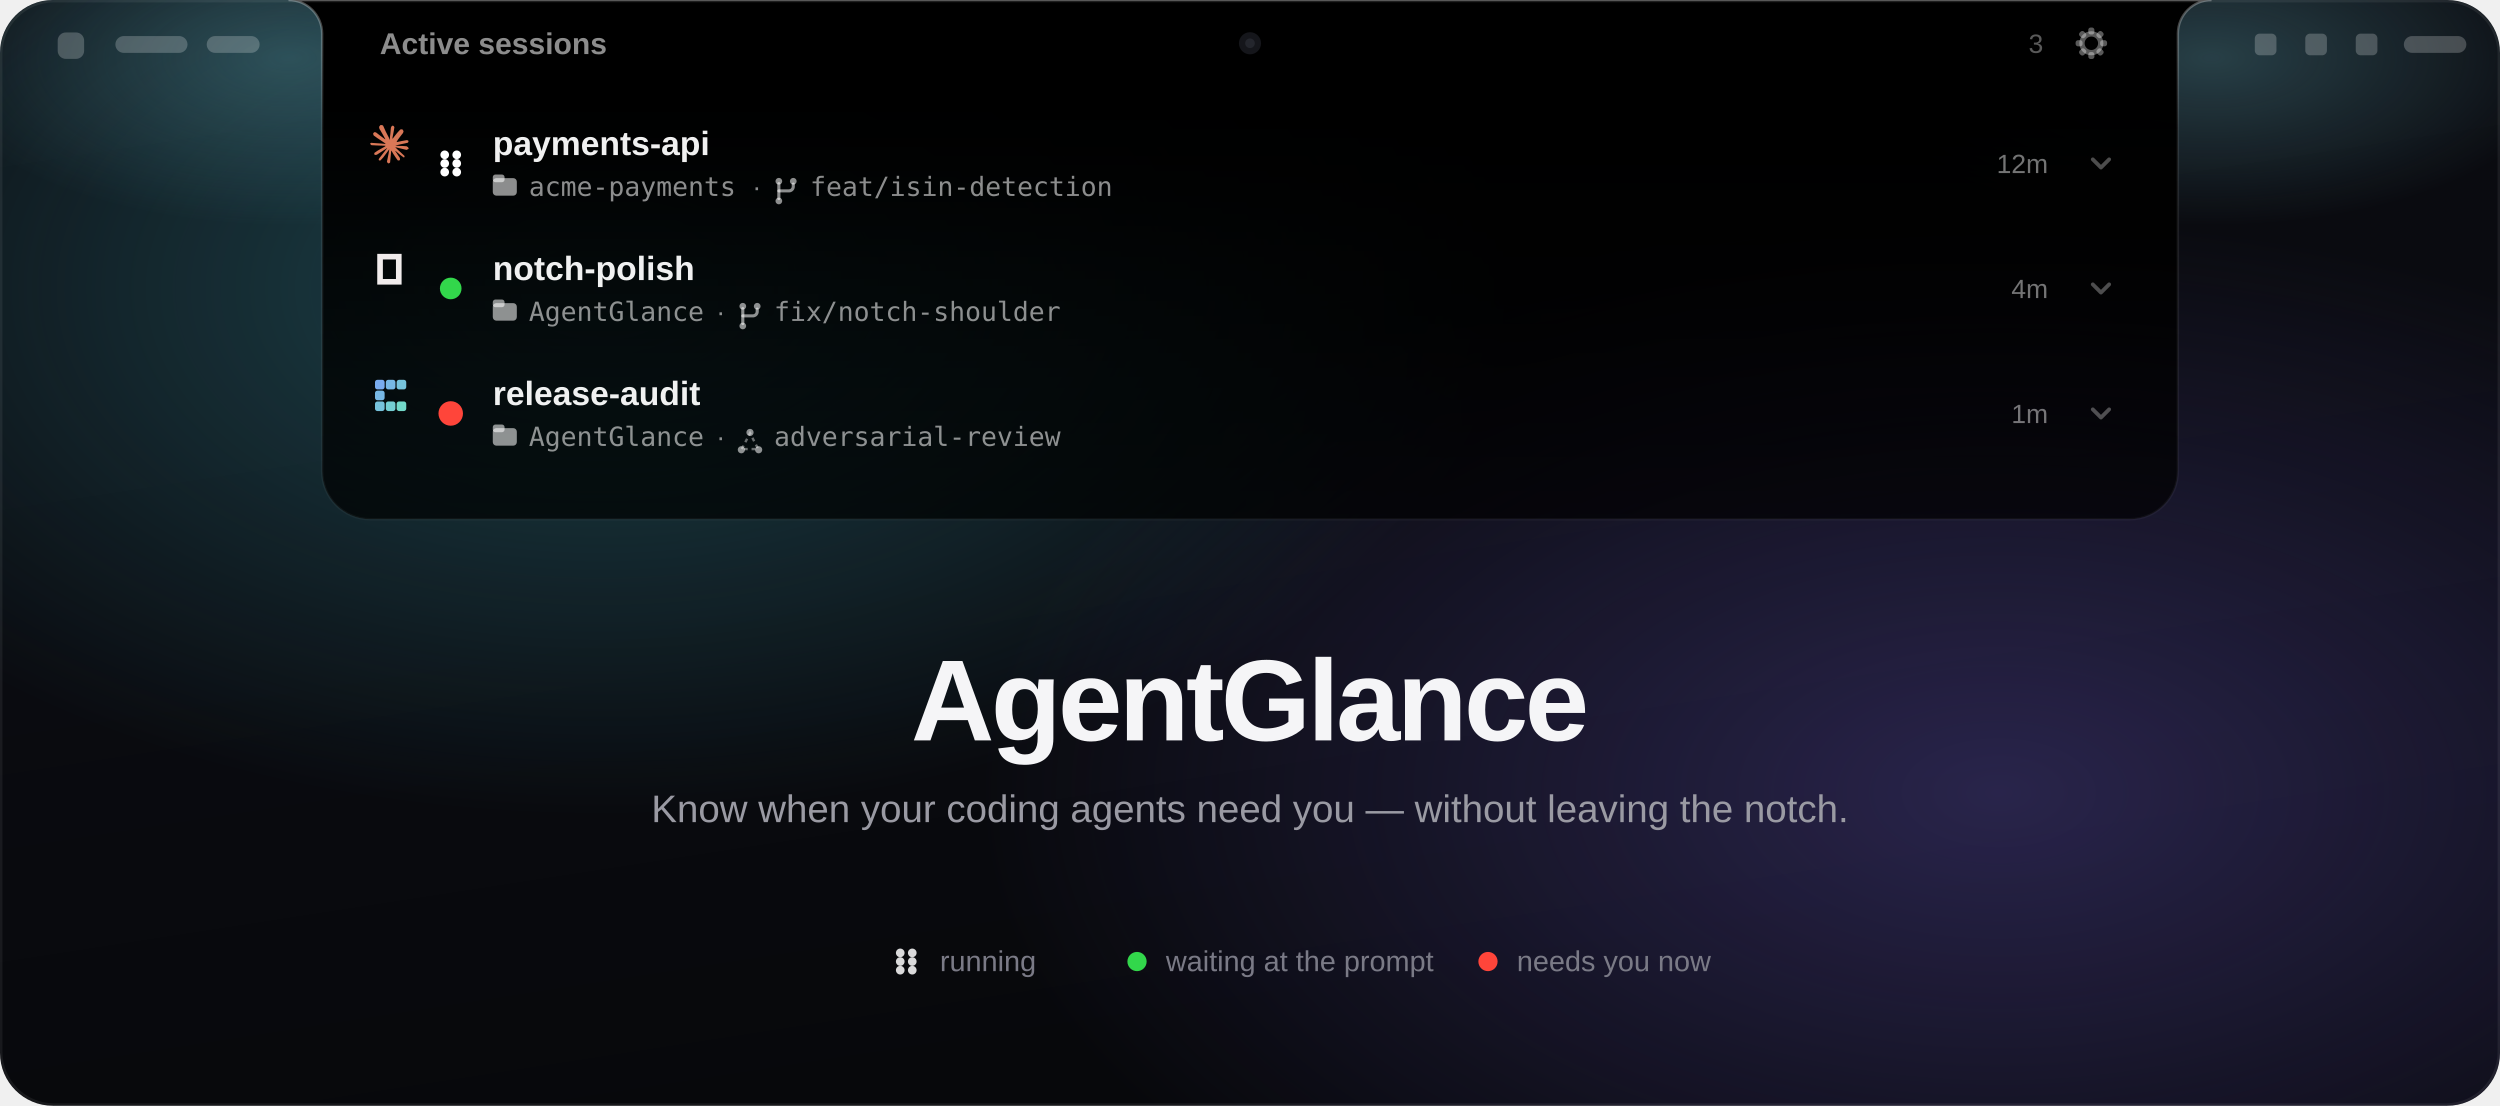
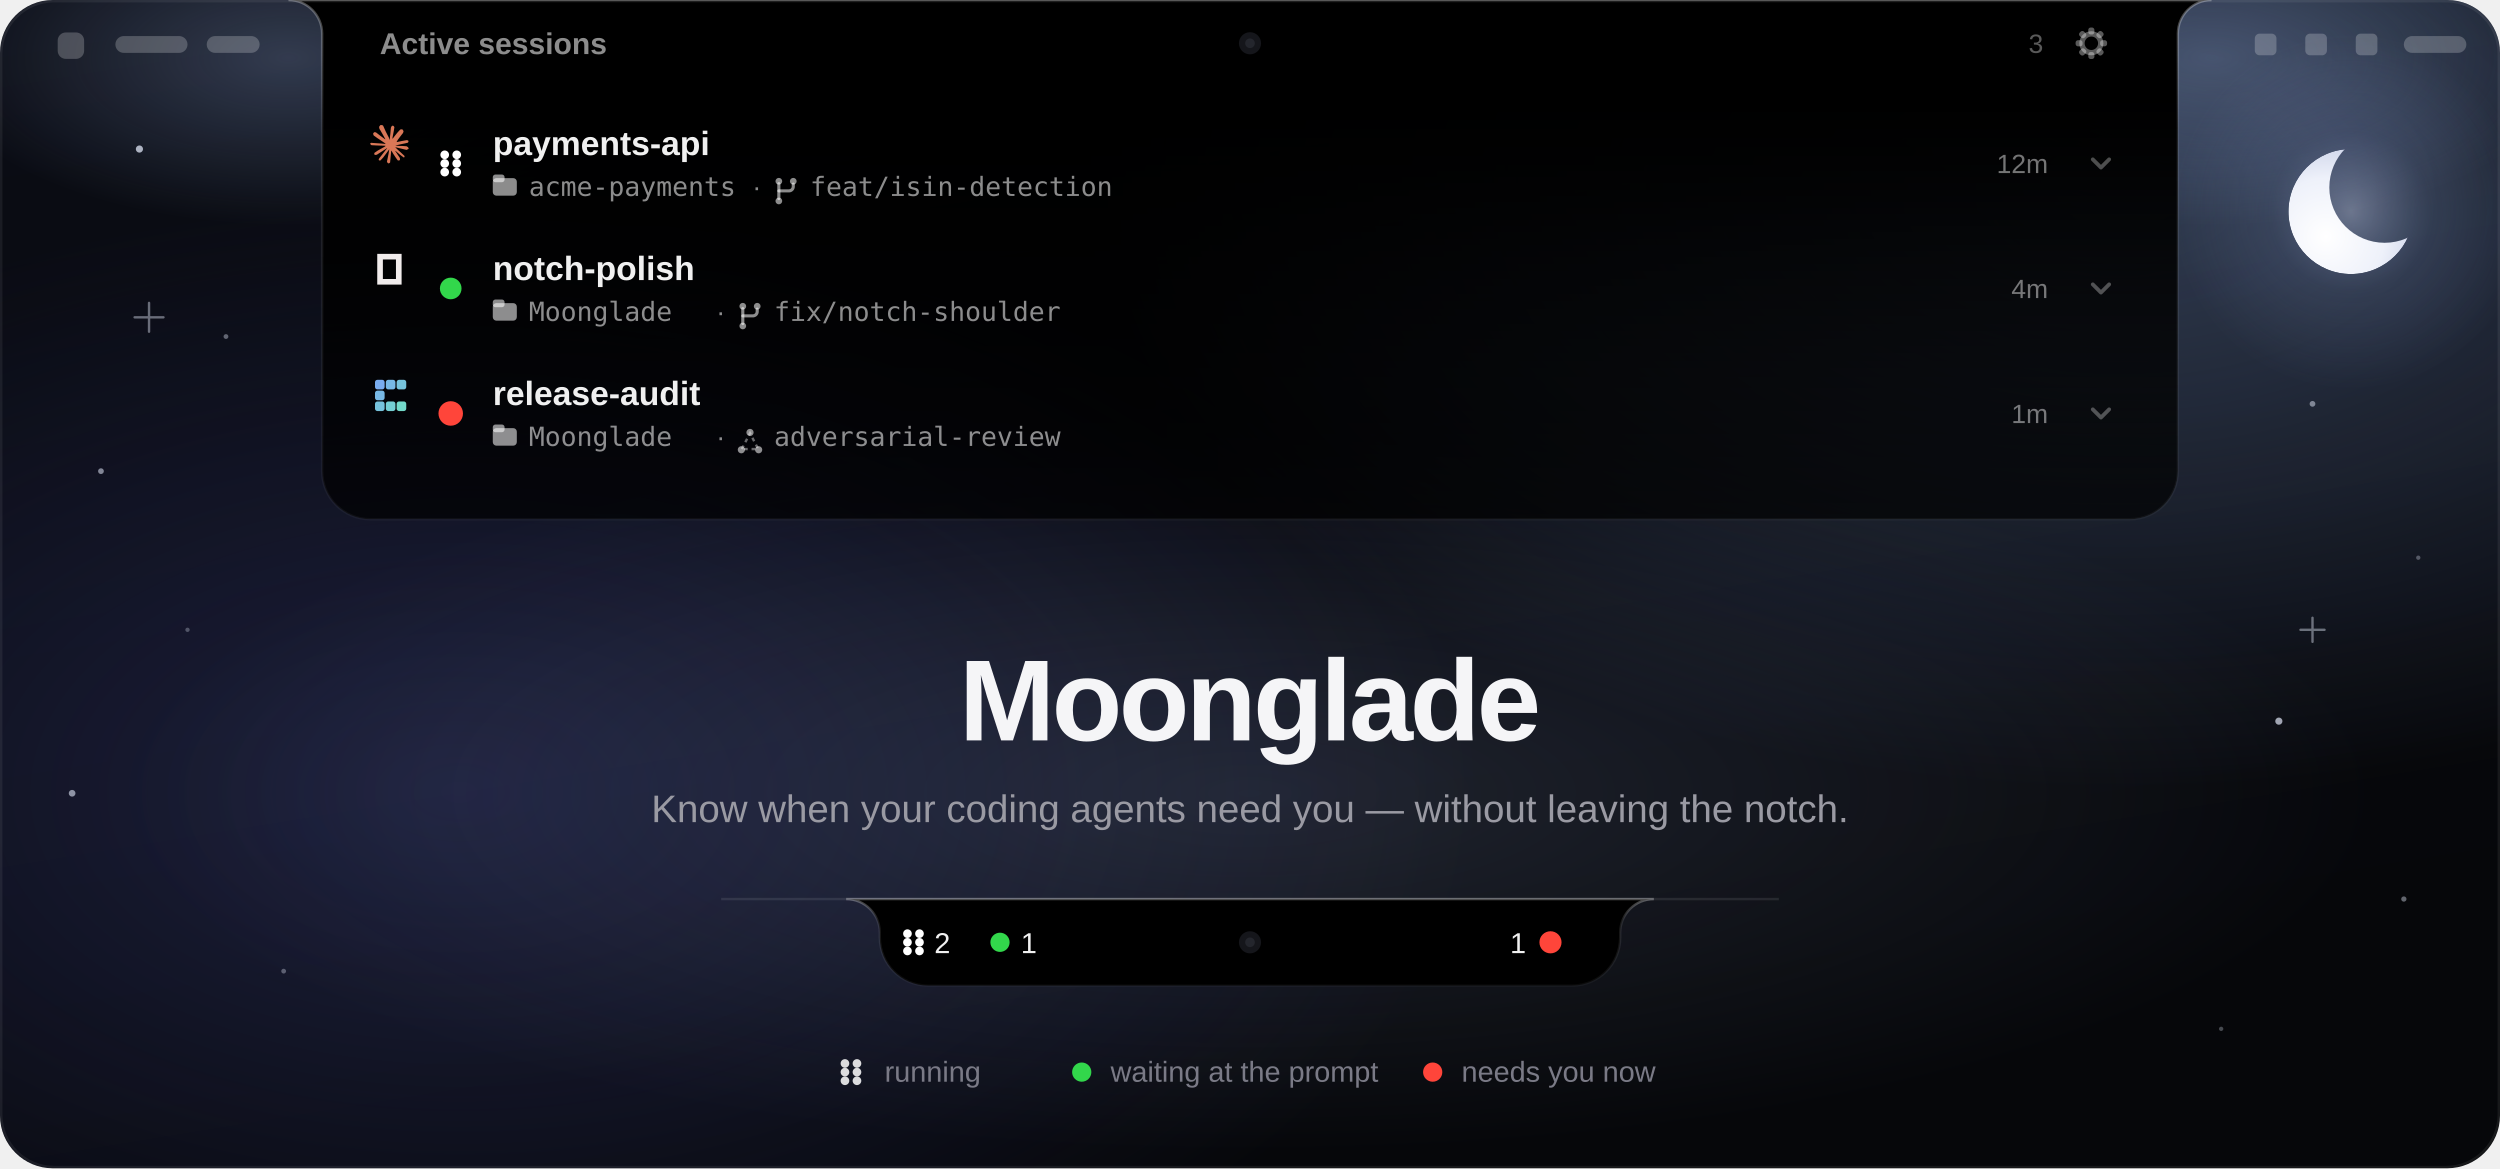
- <svg xmlns="http://www.w3.org/2000/svg" width="1040" height="460" viewBox="0 0 1040 460" role="img" aria-label="AgentGlance — the expanded notch panel listing three live coding agent sessions">
+ <svg xmlns="http://www.w3.org/2000/svg" width="1040" height="486" viewBox="0 0 1040 486" role="img" aria-label="Moonglade under a crescent moon: the expanded notch panel listing three live coding agent sessions, and below the wordmark the collapsed bar with a braille spinner and count for running sessions, a green dot and count for sessions waiting at the prompt, and a count and red dot for sessions that need you">
  <defs>
-     <linearGradient id="ag-desk" x1="0" y1="0" x2="0.35" y2="1">
-       <stop offset="0" stop-color="#0c0d12" />
-       <stop offset="0.55" stop-color="#0a0b10" />
-       <stop offset="1" stop-color="#07080b" />
+     <linearGradient id="mg-night" x1="0" y1="0" x2="0.35" y2="1">
+       <stop offset="0" stop-color="#0b0d15" />
+       <stop offset="0.55" stop-color="#08090f" />
+       <stop offset="1" stop-color="#06070a" />
    </linearGradient>
-     <radialGradient id="ag-aurora1" cx="0.5" cy="0.5" r="0.5">
-       <stop offset="0" stop-color="#2b6f7a" stop-opacity="0.55" />
-       <stop offset="1" stop-color="#2b6f7a" stop-opacity="0" />
-     </radialGradient>
-     <radialGradient id="ag-aurora2" cx="0.5" cy="0.5" r="0.5">
-       <stop offset="0" stop-color="#4a3f8a" stop-opacity="0.5" />
-       <stop offset="1" stop-color="#4a3f8a" stop-opacity="0" />
-     </radialGradient>
-     <linearGradient id="ag-scrim" x1="0" y1="0" x2="0" y2="1">
+     <radialGradient id="mg-moonWash" cx="0.5" cy="0.5" r="0.5">
+       <stop offset="0" stop-color="#7d9bce" stop-opacity="0.34" />
+       <stop offset="1" stop-color="#7d9bce" stop-opacity="0" />
+     </radialGradient>
+     <radialGradient id="mg-deepSky" cx="0.5" cy="0.5" r="0.5">
+       <stop offset="0" stop-color="#343a72" stop-opacity="0.46" />
+       <stop offset="1" stop-color="#343a72" stop-opacity="0" />
+     </radialGradient>
+     <radialGradient id="mg-moonBody" cx="0.3" cy="0.7" r="0.85">
+       <stop offset="0" stop-color="#ffffff" />
+       <stop offset="0.55" stop-color="#eef1fa" />
+       <stop offset="1" stop-color="#c3cbe4" />
+     </radialGradient>
+     <radialGradient id="mg-moonHalo" cx="0.5" cy="0.5" r="0.5">
+       <stop offset="0" stop-color="#c9d6f5" stop-opacity="0.42" />
+       <stop offset="0.45" stop-color="#8ea4d8" stop-opacity="0.14" />
+       <stop offset="1" stop-color="#8ea4d8" stop-opacity="0" />
+     </radialGradient>
+     <mask id="mg-crescent">
+       <circle cx="978" cy="88" r="26" fill="#ffffff" />
+       <circle cx="992" cy="78" r="23" fill="#000000" />
+     </mask>
+     <radialGradient id="mg-glade" cx="0.5" cy="0.5" r="0.5">
+       <stop offset="0" stop-color="#9fb4e0" stop-opacity="0.16" />
+       <stop offset="1" stop-color="#9fb4e0" stop-opacity="0" />
+     </radialGradient>
+     <linearGradient id="mg-scrim" x1="0" y1="0" x2="0" y2="1">
      <stop offset="0" stop-color="#000000" stop-opacity="1" />
      <stop offset="0.19" stop-color="#000000" stop-opacity="1" />
      <stop offset="0.32" stop-color="#000000" stop-opacity="0.97" />
      <stop offset="0.50" stop-color="#000000" stop-opacity="0.91" />
      <stop offset="0.72" stop-color="#000000" stop-opacity="0.85" />
      <stop offset="1" stop-color="#000000" stop-opacity="0.80" />
    </linearGradient>
-     <linearGradient id="ag-rim" x1="0" y1="0" x2="0" y2="1">
+     <linearGradient id="mg-rim" x1="0" y1="0" x2="0" y2="1">
      <stop offset="0" stop-color="#ffffff" stop-opacity="0.30" />
      <stop offset="0.25" stop-color="#ffffff" stop-opacity="0.10" />
      <stop offset="1" stop-color="#ffffff" stop-opacity="0.04" />
    </linearGradient>
-     <radialGradient id="ag-shoulderLight" cx="0.5" cy="0.5" r="0.5">
-       <stop offset="0" stop-color="#69b6c4" stop-opacity="0.30" />
-       <stop offset="1" stop-color="#69b6c4" stop-opacity="0" />
-     </radialGradient>
-     <filter id="ag-frost" x="-25%" y="-25%" width="150%" height="150%">
+     <radialGradient id="mg-shoulderLight" cx="0.5" cy="0.5" r="0.5">
+       <stop offset="0" stop-color="#8fa8d8" stop-opacity="0.30" />
+       <stop offset="1" stop-color="#8fa8d8" stop-opacity="0" />
+     </radialGradient>
+     <filter id="mg-frost" x="-25%" y="-25%" width="150%" height="150%">
      <feGaussianBlur stdDeviation="16" />
    </filter>
-     <path id="ag-panel" d="M120 0 C127.73 0 134 6.27 134 14 L134 196 C134 207.05 142.95 216 154 216 L886 216 C897.05 216 906 207.05 906 196 L906 14 C906 6.27 912.27 0 920 0 Z" />
-     <clipPath id="ag-panelClip">
-       <use href="#ag-panel" />
+     <path id="mg-panel" d="M120 0 C127.73 0 134 6.27 134 14 L134 196 C134 207.05 142.95 216 154 216 L886 216 C897.05 216 906 207.05 906 196 L906 14 C906 6.27 912.27 0 920 0 Z" />
+     <clipPath id="mg-panelClip">
+       <use href="#mg-panel" />
    </clipPath>
-     <clipPath id="ag-screenClip">
-       <rect x="0" y="0" width="1040" height="460" rx="22" />
+     <path id="mg-bar" d="M254 0 C261.73 0 268 6.27 268 14 L268 16 C268 27.05 276.95 36 288 36 L556 36 C567.05 36 576 27.05 576 16 L576 14 C576 6.27 582.27 0 590 0 Z" />
+     <clipPath id="mg-screenClip">
+       <rect x="0" y="0" width="1040" height="486" rx="22" />
    </clipPath>
  </defs>
-   <g clip-path="url(#ag-screenClip)">
-     <rect width="1040" height="460" fill="url(#ag-desk)" />
-     <g id="ag-blobs">
-       <ellipse cx="250" cy="120" rx="380" ry="220" fill="url(#ag-aurora1)" />
-       <ellipse cx="830" cy="330" rx="420" ry="240" fill="url(#ag-aurora2)" />
-     </g>
-     <ellipse cx="120" cy="24" rx="150" ry="70" fill="url(#ag-shoulderLight)" />
-     <ellipse cx="920" cy="24" rx="150" ry="70" fill="url(#ag-shoulderLight)" />
+   <g clip-path="url(#mg-screenClip)">
+     <rect width="1040" height="486" fill="url(#mg-night)" />
+     <g id="mg-blobs">
+       <ellipse cx="880" cy="80" rx="420" ry="250" fill="url(#mg-moonWash)" />
+       <ellipse cx="190" cy="330" rx="430" ry="250" fill="url(#mg-deepSky)" />
+     </g>
+     <ellipse cx="520" cy="330" rx="470" ry="150" fill="url(#mg-glade)" />
+     <ellipse cx="120" cy="24" rx="150" ry="70" fill="url(#mg-shoulderLight)" />
+     <ellipse cx="920" cy="24" rx="150" ry="70" fill="url(#mg-shoulderLight)" />
+     <g fill="#dfe6f6">
+       <circle cx="58" cy="62" r="1.5" opacity="0.75">
+         <animate attributeName="opacity" values="0.75;0.28;0.75" dur="5.5s" repeatCount="indefinite" />
+       </circle>
+       <circle cx="94" cy="140" r="1" opacity="0.4" />
+       <circle cx="42" cy="196" r="1.2" opacity="0.55" />
+       <circle cx="78" cy="262" r="0.9" opacity="0.3" />
+       <circle cx="30" cy="330" r="1.4" opacity="0.6">
+         <animate attributeName="opacity" values="0.6;0.2;0.6" dur="7.2s" begin="1.9s" repeatCount="indefinite" />
+       </circle>
+       <circle cx="118" cy="404" r="1" opacity="0.35" />
+       <circle cx="962" cy="168" r="1.2" opacity="0.5" />
+       <circle cx="1006" cy="232" r="0.9" opacity="0.32" />
+       <circle cx="948" cy="300" r="1.5" opacity="0.7">
+         <animate attributeName="opacity" values="0.7;0.25;0.7" dur="6.3s" begin="3.4s" repeatCount="indefinite" />
+       </circle>
+       <circle cx="1000" cy="374" r="1.1" opacity="0.42" />
+       <circle cx="924" cy="428" r="0.9" opacity="0.3" />
+     </g>
+     <g stroke="#eaf0ff" stroke-width="1" stroke-linecap="round" opacity="0.42">
+       <path d="M62 132 v-6 M62 132 v6 M62 132 h-6 M62 132 h6" />
+       <path d="M962 262 v-5 M962 262 v5 M962 262 h-5 M962 262 h5" />
+     </g>
+     <circle cx="978" cy="88" r="74" fill="url(#mg-moonHalo)" />
+     <g mask="url(#mg-crescent)">
+       <circle cx="978" cy="88" r="26" fill="url(#mg-moonBody)" />
+     </g>
    <g fill="#ffffff" fill-opacity="0.22">
      <rect x="24" y="13.5" width="11" height="11" rx="3.4" />
      <rect x="48" y="15" width="30" height="7" rx="3.5" />
      <rect x="86" y="15" width="22" height="7" rx="3.5" />
      <rect x="938" y="14" width="9" height="9" rx="2" />
      <rect x="959" y="14" width="9" height="9" rx="2" />
      <rect x="980" y="14" width="9" height="9" rx="2" />
      <rect x="1000" y="15" width="26" height="7" rx="3.5" />
    </g>
-     <g clip-path="url(#ag-panelClip)">
-       <use href="#ag-blobs" filter="url(#ag-frost)" />
-       <rect x="120" y="0" width="800" height="216" fill="url(#ag-scrim)" />
-     </g>
-     <use href="#ag-panel" fill="none" stroke="url(#ag-rim)" stroke-width="1" />
+     <g clip-path="url(#mg-panelClip)">
+       <use href="#mg-blobs" filter="url(#mg-frost)" />
+       <rect x="120" y="0" width="800" height="216" fill="url(#mg-scrim)" />
+     </g>
+     <use href="#mg-panel" fill="none" stroke="url(#mg-rim)" stroke-width="1" />
    <circle cx="520" cy="18" r="4.6" fill="#15161b" />
    <circle cx="520" cy="18" r="2" fill="#24262d" />
    <text x="158" y="22.5" font-family="-apple-system,'SF Pro Text','Helvetica Neue',Arial,sans-serif" font-size="12.5" font-weight="600" fill="#ffffff" fill-opacity="0.55">Active sessions</text>
    <text x="850" y="22" text-anchor="end" font-family="-apple-system,'SF Pro Rounded','SF Pro Text',Arial,sans-serif" font-size="11" font-weight="500" fill="#ffffff" fill-opacity="0.35">3</text>
    <g transform="translate(870 18)" fill="#ffffff" fill-opacity="0.35">
      <circle r="3.9" fill="none" stroke="#ffffff" stroke-opacity="0.35" stroke-width="2.2" />
      <rect x="-1.28" y="-6.55" width="2.55" height="2.9" rx="1" transform="rotate(0)" />
      <rect x="-1.28" y="-6.55" width="2.55" height="2.9" rx="1" transform="rotate(45)" />
      <rect x="-1.28" y="-6.55" width="2.55" height="2.9" rx="1" transform="rotate(90)" />
      <rect x="-1.28" y="-6.55" width="2.55" height="2.9" rx="1" transform="rotate(135)" />
      <rect x="-1.28" y="-6.55" width="2.55" height="2.9" rx="1" transform="rotate(180)" />
      <rect x="-1.28" y="-6.55" width="2.55" height="2.9" rx="1" transform="rotate(225)" />
      <rect x="-1.28" y="-6.55" width="2.55" height="2.9" rx="1" transform="rotate(270)" />
      <rect x="-1.28" y="-6.55" width="2.55" height="2.9" rx="1" transform="rotate(315)" />
    </g>
    <g transform="translate(154 52)">
      <g transform="scale(0.6667)" fill="#D97757">
        <path d="m4.714 15.956 4.717-2.647.079-.231-.079-.128h-.231l-.789-.049-2.696-.073-2.337-.097-2.265-.121-.571-.121-.534-.704.055-.352.48-.322.686.061 1.518.103 2.277.158 1.651.097 2.447.255h.389l.055-.158-.134-.097-.103-.097L6.973 9.836l-2.55-1.688-1.336-.971-.723-.492-.364-.461-.158-1.008.656-.723.88.061.225.061.892.686 1.906 1.475 2.489 1.834.364.303.146-.103.018-.073-.164-.273-1.354-2.447-1.445-2.489-.643-1.032-.17-.619c-.061-.255-.103-.467-.103-.729L6.287.134 6.7 0l.996.134.419.364.619 1.415 1.002 2.228 1.554 3.03.455.898.243.832.091.255h.158v-.146l.128-1.706.237-2.095.231-2.696.079-.759.376-.911.747-.492.583.279.48.686-.067.443-.285 1.852-.559 2.902-.364 1.943h.212l.243-.243.984-1.305 1.651-2.064.729-.82.85-.905.546-.431h1.032l.759 1.129-.34 1.166-1.062 1.348-.88 1.141-1.263 1.7-.789 1.36.073.109.188-.018 2.853-.607 1.542-.279 1.84-.316.832.389.091.395-.328.807-1.967.486-2.307.461-3.436.814-.043.03.049.061 1.548.146.662.036h1.621l3.018.225.789.522.474.638-.079.486-1.214.619-1.639-.389-3.825-.911-1.311-.328h-.182v.109l1.093 1.069 2.003 1.809 2.507 2.331.128.577-.322.455-.34-.049-2.204-1.657-.85-.747-1.925-1.621h-.128v.17l.443.65 2.344 3.521.121 1.081-.17.352-.607.212-.668-.121-1.372-1.925L14.38 17.959l-1.141-1.943-.14.079-.674 7.255-.316.37-.729.279-.607-.461-.322-.747.322-1.475.389-1.925.316-1.53.285-1.9.17-.631-.012-.043-.14.018-1.433 1.967-2.18 2.945-1.724 1.846-.413.164-.716-.37.067-.662.401-.589 2.386-3.036 1.439-1.882.929-1.087-.006-.158h-.055l-6.338 4.116-1.129.146-.486-.455.061-.747.231-.243 1.906-1.311Z" />
      </g>
    </g>
    <g fill="#ffffff">
      <circle cx="185" cy="64.4" r="1.8">
        <animate attributeName="opacity" calcMode="discrete" values="1;0;0;0;0;1;1;1;1;1" dur="0.8s" repeatCount="indefinite" />
      </circle>
      <circle cx="185" cy="68" r="1.8">
        <animate attributeName="opacity" calcMode="discrete" values="0;0;0;0;1;1;1;1;1;0" dur="0.8s" repeatCount="indefinite" />
      </circle>
      <circle cx="185" cy="71.6" r="1.8">
        <animate attributeName="opacity" calcMode="discrete" values="0;0;1;1;1;1;1;1;0;0" dur="0.8s" repeatCount="indefinite" />
      </circle>
      <circle cx="190" cy="64.4" r="1.8">
        <animate attributeName="opacity" calcMode="discrete" values="1;1;1;0;0;0;0;1;1;1" dur="0.8s" repeatCount="indefinite" />
      </circle>
      <circle cx="190" cy="68" r="1.8">
        <animate attributeName="opacity" calcMode="discrete" values="1;1;1;1;0;0;0;0;0;1" dur="0.8s" repeatCount="indefinite" />
      </circle>
      <circle cx="190" cy="71.6" r="1.8">
        <animate attributeName="opacity" calcMode="discrete" values="1;1;1;1;1;1;0;0;0;0" dur="0.8s" repeatCount="indefinite" />
      </circle>
    </g>
    <text x="205" y="64.5" font-family="-apple-system,'SF Pro Rounded','SF Pro Text',Arial,sans-serif" font-size="14" font-weight="600" fill="#ffffff" fill-opacity="0.94">payments-api</text>
    <g fill="#ffffff" fill-opacity="0.55">
      <g transform="translate(205 72)">
        <rect x="0" y="0.6" width="4.9" height="3.2" rx="1.1" />
        <rect x="0" y="2.1" width="10" height="7.3" rx="1.5" />
      </g>
      <text x="220" y="81.5" font-family="'SF Mono',ui-monospace,Menlo,monospace" font-size="11">acme-payments</text>
      <text x="313" y="81.5" font-family="-apple-system,Arial,sans-serif" font-size="11">·</text>
      <g transform="translate(322 74)" stroke="#ffffff" stroke-opacity="0.55" stroke-width="1.3" fill="none" stroke-linecap="round">
        <path d="M2 8.6 V2.4" />
        <path d="M2 5.4 h4.2 a1.8 1.8 0 0 0 1.8 -1.8 V2.6" />
        <circle cx="2" cy="1.4" r="1.4" fill="#ffffff" fill-opacity="0.55" stroke="none" />
        <circle cx="8" cy="1.4" r="1.4" fill="#ffffff" fill-opacity="0.55" stroke="none" />
        <circle cx="2" cy="9.6" r="1.4" fill="#ffffff" fill-opacity="0.55" stroke="none" />
      </g>
      <text x="337" y="81.5" font-family="'SF Mono',ui-monospace,Menlo,monospace" font-size="11">feat/isin-detection</text>
    </g>
    <text x="852" y="72" text-anchor="end" font-family="-apple-system,'SF Pro Rounded',Arial,sans-serif" font-size="11" font-weight="500" fill="#ffffff" fill-opacity="0.45">12m</text>
    <g transform="translate(874 68)" fill="none" stroke="#ffffff" stroke-opacity="0.3" stroke-width="1.6" stroke-linecap="round" stroke-linejoin="round">
      <path d="M-3.4 -1.7 L0 1.7 L3.4 -1.7" />
    </g>
    <g transform="translate(154 104)">
      <g transform="scale(0.05333)" fill="#F1ECEC">
        <path d="M245 30H55V270H245V30ZM99 74V226H201V74H99Z" fill-rule="evenodd" />
      </g>
    </g>
    <circle cx="187.5" cy="120" r="4.5" fill="#32d74b" />
    <text x="205" y="116.5" font-family="-apple-system,'SF Pro Rounded','SF Pro Text',Arial,sans-serif" font-size="14" font-weight="600" fill="#ffffff" fill-opacity="0.94">notch-polish</text>
    <g fill="#ffffff" fill-opacity="0.55">
      <g transform="translate(205 124)">
        <rect x="0" y="0.6" width="4.9" height="3.2" rx="1.1" />
        <rect x="0" y="2.1" width="10" height="7.3" rx="1.5" />
      </g>
-       <text x="220" y="133.5" font-family="'SF Mono',ui-monospace,Menlo,monospace" font-size="11">AgentGlance</text>
+       <text x="220" y="133.5" font-family="'SF Mono',ui-monospace,Menlo,monospace" font-size="11">Moonglade</text>
      <text x="298" y="133.5" font-family="-apple-system,Arial,sans-serif" font-size="11">·</text>
      <g transform="translate(307 126)" stroke="#ffffff" stroke-opacity="0.55" stroke-width="1.3" fill="none" stroke-linecap="round">
        <path d="M2 8.6 V2.4" />
        <path d="M2 5.4 h4.2 a1.8 1.8 0 0 0 1.8 -1.8 V2.6" />
        <circle cx="2" cy="1.4" r="1.4" fill="#ffffff" fill-opacity="0.55" stroke="none" />
        <circle cx="8" cy="1.4" r="1.4" fill="#ffffff" fill-opacity="0.55" stroke="none" />
        <circle cx="2" cy="9.6" r="1.4" fill="#ffffff" fill-opacity="0.55" stroke="none" />
      </g>
      <text x="322" y="133.5" font-family="'SF Mono',ui-monospace,Menlo,monospace" font-size="11">fix/notch-shoulder</text>
    </g>
    <text x="852" y="124" text-anchor="end" font-family="-apple-system,'SF Pro Rounded',Arial,sans-serif" font-size="11" font-weight="500" fill="#ffffff" fill-opacity="0.45">4m</text>
    <g transform="translate(874 120)" fill="none" stroke="#ffffff" stroke-opacity="0.3" stroke-width="1.6" stroke-linecap="round" stroke-linejoin="round">
      <path d="M-3.4 -1.7 L0 1.7 L3.4 -1.7" />
    </g>
    <g transform="translate(154 156)">
      <g transform="scale(0.5)">
        <rect x="4" y="4" width="8" height="8" rx="2" fill="#79ACEF" />
        <rect x="13" y="4" width="8" height="8" rx="2" fill="#77B8E5" />
        <rect x="22" y="4" width="8" height="8" rx="2" fill="#76C3DC" />
        <rect x="4" y="13" width="8" height="8" rx="2" fill="#77B8E5" />
        <rect x="4" y="22" width="8" height="8" rx="2" fill="#76C3DC" />
        <rect x="13" y="22" width="8" height="8" rx="2" fill="#74CFD3" />
        <rect x="22" y="22" width="8" height="8" rx="2" fill="#73DACA" />
      </g>
    </g>
    <circle cx="187.5" cy="172" r="4.5" fill="#ff453a">
      <animate attributeName="opacity" values="1;0.4;1" dur="1.8s" repeatCount="indefinite" />
    </circle>
    <circle cx="187.5" cy="172" r="4.5" fill="none" stroke="#ff453a" stroke-width="1.2">
      <animate attributeName="r" values="4.5;12" dur="1.8s" repeatCount="indefinite" />
      <animate attributeName="opacity" values="0.65;0" dur="1.8s" repeatCount="indefinite" />
    </circle>
    <text x="205" y="168.5" font-family="-apple-system,'SF Pro Rounded','SF Pro Text',Arial,sans-serif" font-size="14" font-weight="600" fill="#ffffff" fill-opacity="0.94">release-audit</text>
    <g fill="#ffffff" fill-opacity="0.55">
      <g transform="translate(205 176)">
        <rect x="0" y="0.6" width="4.9" height="3.2" rx="1.1" />
        <rect x="0" y="2.1" width="10" height="7.3" rx="1.5" />
      </g>
-       <text x="220" y="185.5" font-family="'SF Mono',ui-monospace,Menlo,monospace" font-size="11">AgentGlance</text>
+       <text x="220" y="185.5" font-family="'SF Mono',ui-monospace,Menlo,monospace" font-size="11">Moonglade</text>
      <text x="298" y="185.5" font-family="-apple-system,Arial,sans-serif" font-size="11">·</text>
      <g transform="translate(307 178)">
        <path d="M1.6 8.8 L5 2.2 L8.4 8.8 Z" fill="none" stroke="#ffffff" stroke-opacity="0.4" stroke-width="1" stroke-dasharray="1.6 1.6" />
        <circle cx="5" cy="1.9" r="1.5" fill="#ffffff" fill-opacity="0.55" />
        <circle cx="1.4" cy="9.1" r="1.5" fill="#ffffff" fill-opacity="0.55" />
        <circle cx="8.6" cy="9.1" r="1.5" fill="#ffffff" fill-opacity="0.55" />
      </g>
      <text x="322" y="185.5" font-family="'SF Mono',ui-monospace,Menlo,monospace" font-size="11">adversarial-review</text>
    </g>
    <text x="852" y="176" text-anchor="end" font-family="-apple-system,'SF Pro Rounded',Arial,sans-serif" font-size="11" font-weight="500" fill="#ffffff" fill-opacity="0.45">1m</text>
    <g transform="translate(874 172)" fill="none" stroke="#ffffff" stroke-opacity="0.3" stroke-width="1.6" stroke-linecap="round" stroke-linejoin="round">
      <path d="M-3.4 -1.7 L0 1.7 L3.4 -1.7" />
    </g>
-     <text x="520" y="308" text-anchor="middle" font-family="-apple-system,'SF Pro Display','Helvetica Neue',Arial,sans-serif" font-size="48" font-weight="700" letter-spacing="-1.4" fill="#f5f5f7">AgentGlance</text>
+     <text x="520" y="308" text-anchor="middle" font-family="-apple-system,'SF Pro Display','Helvetica Neue',Arial,sans-serif" font-size="48" font-weight="700" letter-spacing="-1.4" fill="#f5f5f7">Moonglade</text>
    <text x="520" y="342" text-anchor="middle" font-family="-apple-system,'SF Pro Text','Helvetica Neue',Arial,sans-serif" font-size="16" fill="#9a9aa3">Know when your coding agents need you — without leaving the notch.</text>
+     <path d="M300 374 H740" stroke="#ffffff" stroke-opacity="0.09" stroke-width="1" />
+     <g transform="translate(98 374)">
+       <use href="#mg-bar" fill="#000000" />
+       <use href="#mg-bar" fill="none" stroke="url(#mg-rim)" stroke-width="1" />
+       <g fill="#ffffff">
+         <circle cx="279.5" cy="14.4" r="1.8">
+           <animate attributeName="opacity" calcMode="discrete" values="1;0;0;0;0;1;1;1;1;1" dur="0.8s" repeatCount="indefinite" />
+         </circle>
+         <circle cx="279.5" cy="18" r="1.8">
+           <animate attributeName="opacity" calcMode="discrete" values="0;0;0;0;1;1;1;1;1;0" dur="0.8s" repeatCount="indefinite" />
+         </circle>
+         <circle cx="279.5" cy="21.6" r="1.8">
+           <animate attributeName="opacity" calcMode="discrete" values="0;0;1;1;1;1;1;1;0;0" dur="0.8s" repeatCount="indefinite" />
+         </circle>
+         <circle cx="284.5" cy="14.4" r="1.8">
+           <animate attributeName="opacity" calcMode="discrete" values="1;1;1;0;0;0;0;1;1;1" dur="0.8s" repeatCount="indefinite" />
+         </circle>
+         <circle cx="284.5" cy="18" r="1.8">
+           <animate attributeName="opacity" calcMode="discrete" values="1;1;1;1;0;0;0;0;0;1" dur="0.8s" repeatCount="indefinite" />
+         </circle>
+         <circle cx="284.5" cy="21.6" r="1.8">
+           <animate attributeName="opacity" calcMode="discrete" values="1;1;1;1;1;1;0;0;0;0" dur="0.8s" repeatCount="indefinite" />
+         </circle>
+       </g>
+       <text x="294" y="22.5" text-anchor="middle" font-family="-apple-system,'SF Pro Rounded','SF Pro Text',Arial,sans-serif" font-size="12" font-weight="500" fill="#ffffff" fill-opacity="0.94">2</text>
+       <circle cx="318" cy="18" r="4" fill="#32d74b" />
+       <text x="330" y="22.5" text-anchor="middle" font-family="-apple-system,'SF Pro Rounded','SF Pro Text',Arial,sans-serif" font-size="12" font-weight="500" fill="#ffffff" fill-opacity="0.94">1</text>
+       <circle cx="422" cy="18" r="4.6" fill="#15161b" />
+       <circle cx="422" cy="18" r="2" fill="#24262d" />
+       <text x="533.5" y="22.5" text-anchor="middle" font-family="-apple-system,'SF Pro Rounded','SF Pro Text',Arial,sans-serif" font-size="12" font-weight="500" fill="#ffffff" fill-opacity="0.94">1</text>
+       <circle cx="547" cy="18" r="4" fill="#ff453a">
+         <animate attributeName="opacity" values="1;0.4;1" dur="1.8s" repeatCount="indefinite" />
+       </circle>
+       <circle cx="547" cy="18" r="4" fill="none" stroke="#ff453a" stroke-width="1.2">
+         <animate attributeName="r" values="4;11" dur="1.8s" repeatCount="indefinite" />
+         <animate attributeName="opacity" values="0.65;0" dur="1.8s" repeatCount="indefinite" />
+       </circle>
+     </g>
    <g font-family="-apple-system,'SF Pro Text','Helvetica Neue',Arial,sans-serif" font-size="12" fill="#7a7a86">
      <g fill="#ffffff" fill-opacity="0.85">
-         <circle cx="374.5" cy="396.4" r="1.8">
+         <circle cx="351.5" cy="442.4" r="1.8">
          <animate attributeName="opacity" calcMode="discrete" values="1;0;0;0;0;1;1;1;1;1" dur="0.8s" repeatCount="indefinite" />
        </circle>
-         <circle cx="374.5" cy="400" r="1.8">
+         <circle cx="351.5" cy="446" r="1.8">
          <animate attributeName="opacity" calcMode="discrete" values="0;0;0;0;1;1;1;1;1;0" dur="0.8s" repeatCount="indefinite" />
        </circle>
-         <circle cx="374.5" cy="403.6" r="1.8">
+         <circle cx="351.5" cy="449.6" r="1.8">
          <animate attributeName="opacity" calcMode="discrete" values="0;0;1;1;1;1;1;1;0;0" dur="0.8s" repeatCount="indefinite" />
        </circle>
-         <circle cx="379.5" cy="396.4" r="1.8">
+         <circle cx="356.5" cy="442.4" r="1.8">
          <animate attributeName="opacity" calcMode="discrete" values="1;1;1;0;0;0;0;1;1;1" dur="0.8s" repeatCount="indefinite" />
        </circle>
-         <circle cx="379.5" cy="400" r="1.8">
+         <circle cx="356.5" cy="446" r="1.8">
          <animate attributeName="opacity" calcMode="discrete" values="1;1;1;1;0;0;0;0;0;1" dur="0.8s" repeatCount="indefinite" />
        </circle>
-         <circle cx="379.5" cy="403.6" r="1.8">
+         <circle cx="356.5" cy="449.6" r="1.8">
          <animate attributeName="opacity" calcMode="discrete" values="1;1;1;1;1;1;0;0;0;0" dur="0.8s" repeatCount="indefinite" />
        </circle>
      </g>
-       <text x="391" y="404">running</text>
-       <circle cx="473" cy="400" r="4" fill="#32d74b" />
-       <text x="485" y="404">waiting at the prompt</text>
-       <circle cx="619" cy="400" r="4" fill="#ff453a" />
-       <text x="631" y="404">needs you now</text>
+       <text x="368" y="450">running</text>
+       <circle cx="450" cy="446" r="4" fill="#32d74b" />
+       <text x="462" y="450">waiting at the prompt</text>
+       <circle cx="596" cy="446" r="4" fill="#ff453a" />
+       <text x="608" y="450">needs you now</text>
    </g>
  </g>
-   <rect x="0.5" y="0.5" width="1039" height="459" rx="22" fill="none" stroke="#ffffff" stroke-opacity="0.07" />
+   <rect x="0.5" y="0.5" width="1039" height="485" rx="22" fill="none" stroke="#ffffff" stroke-opacity="0.07" />
</svg>
